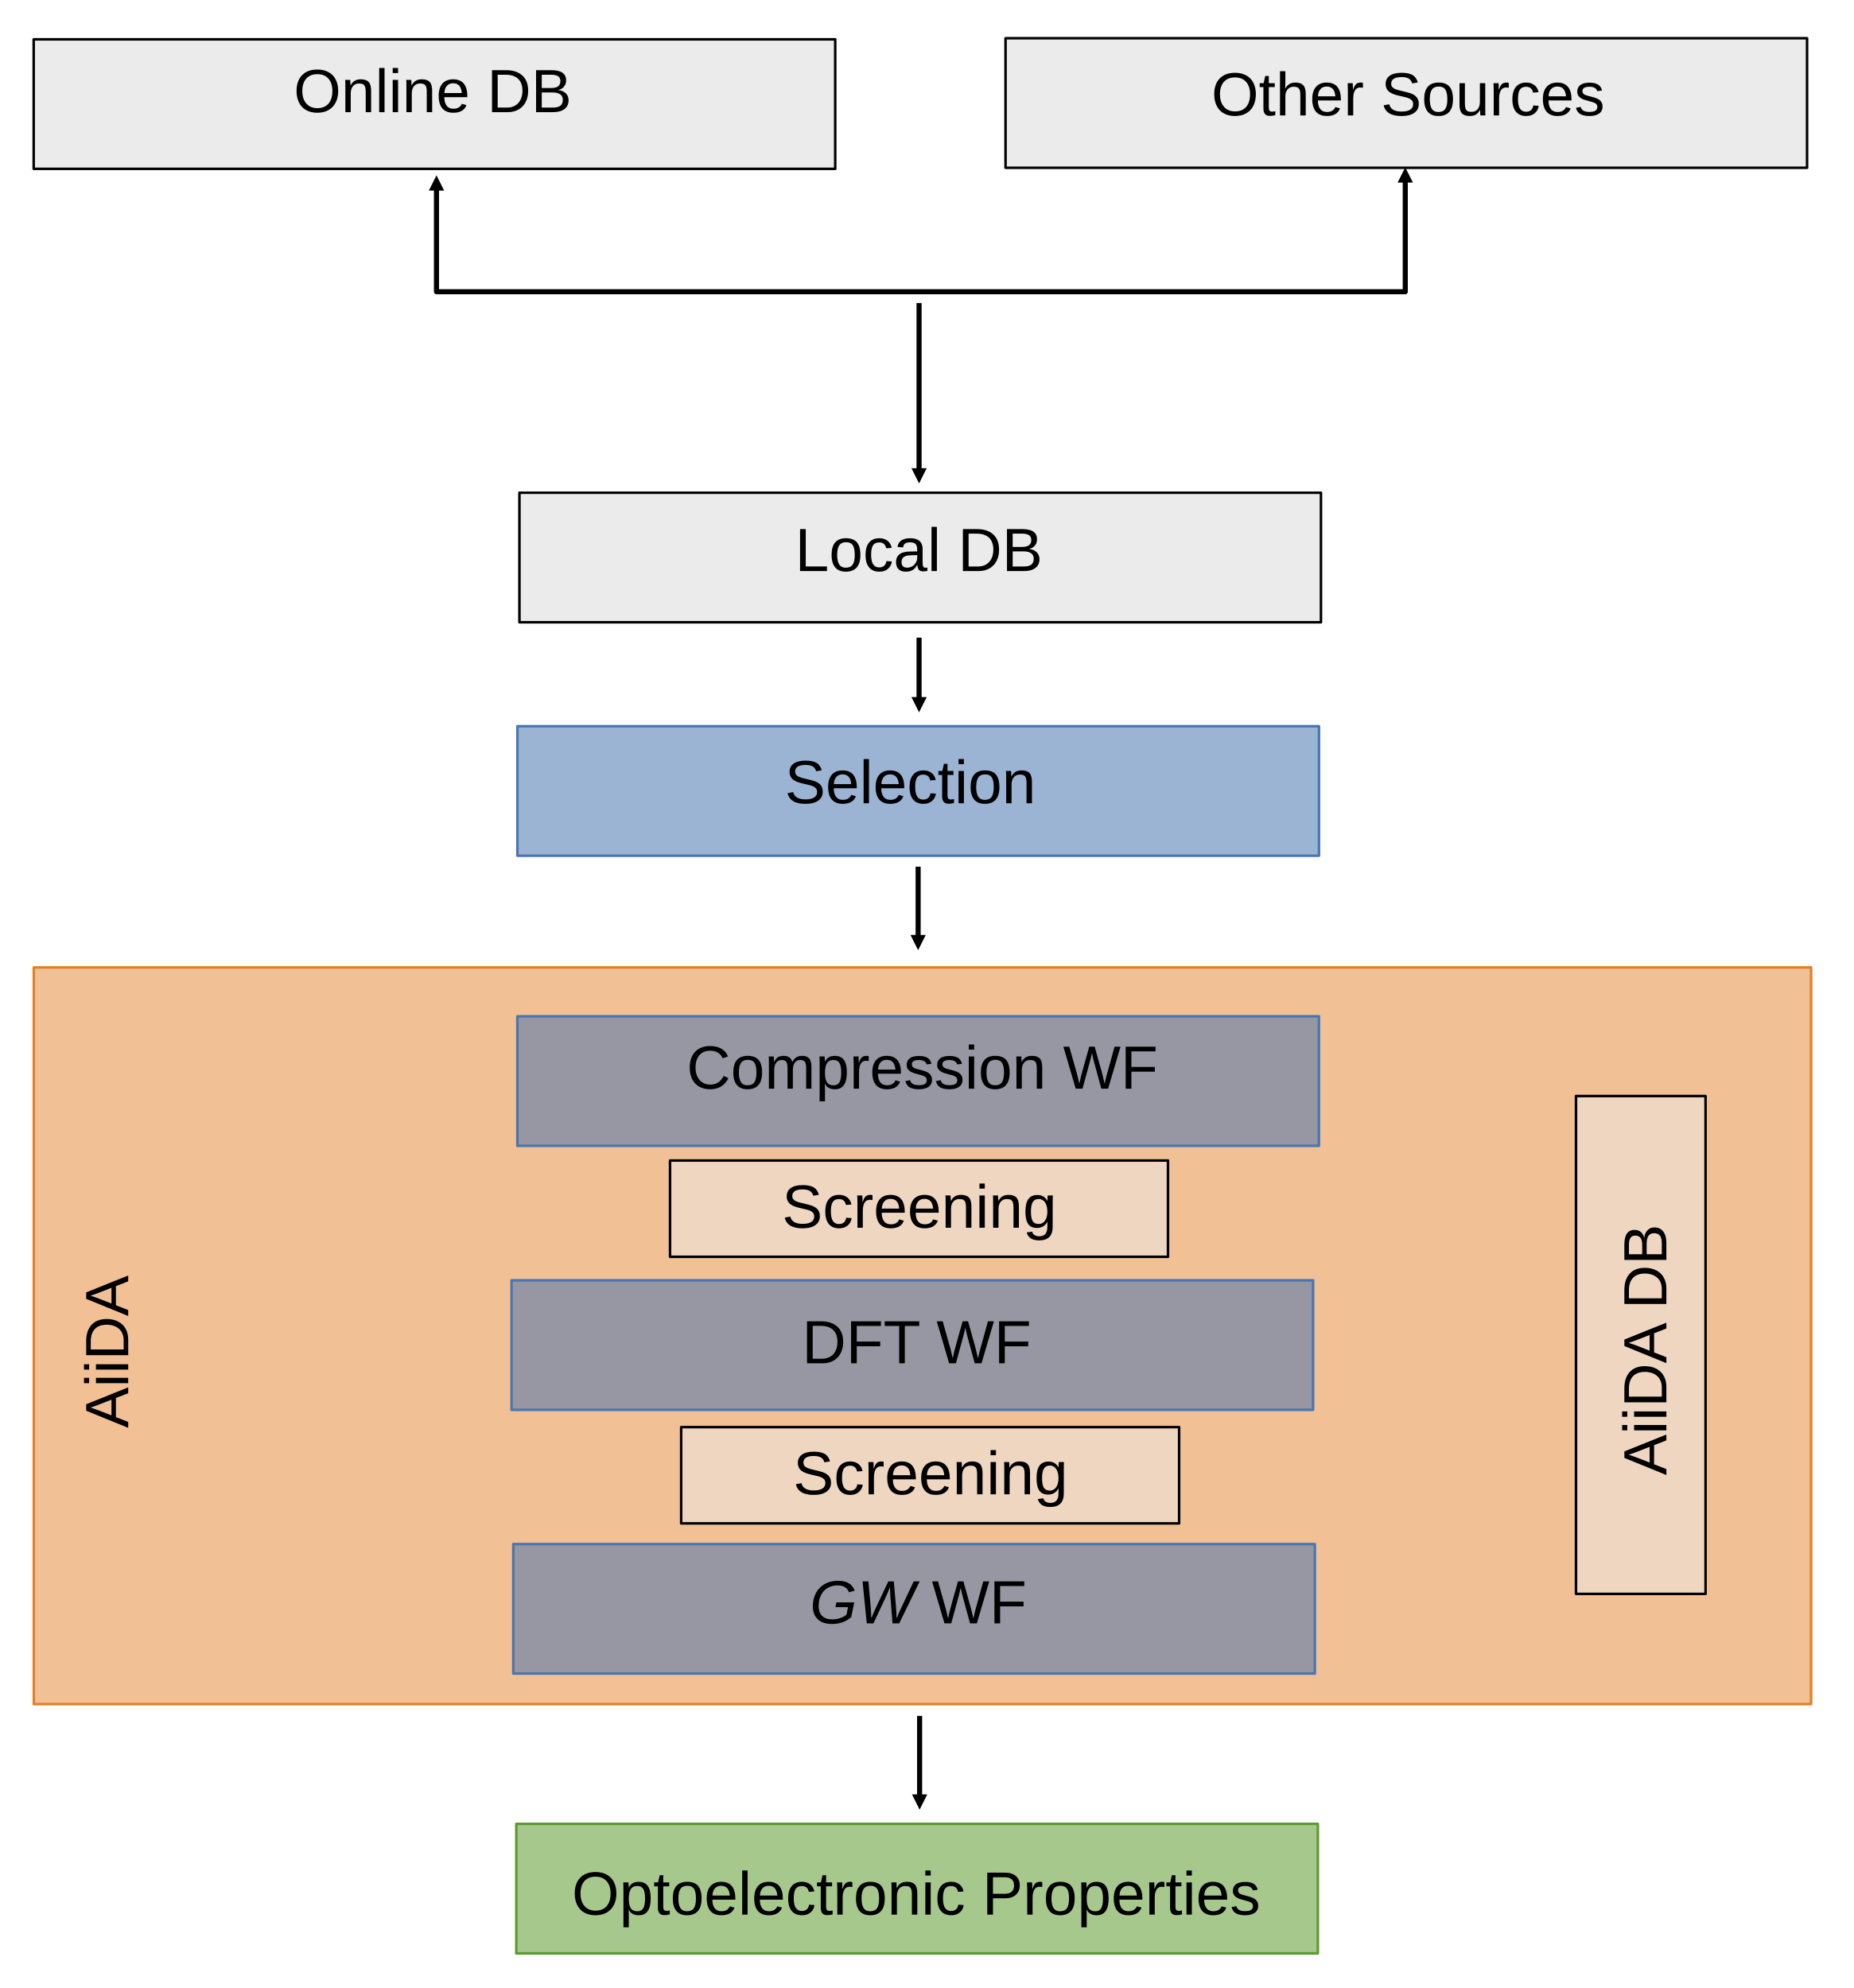
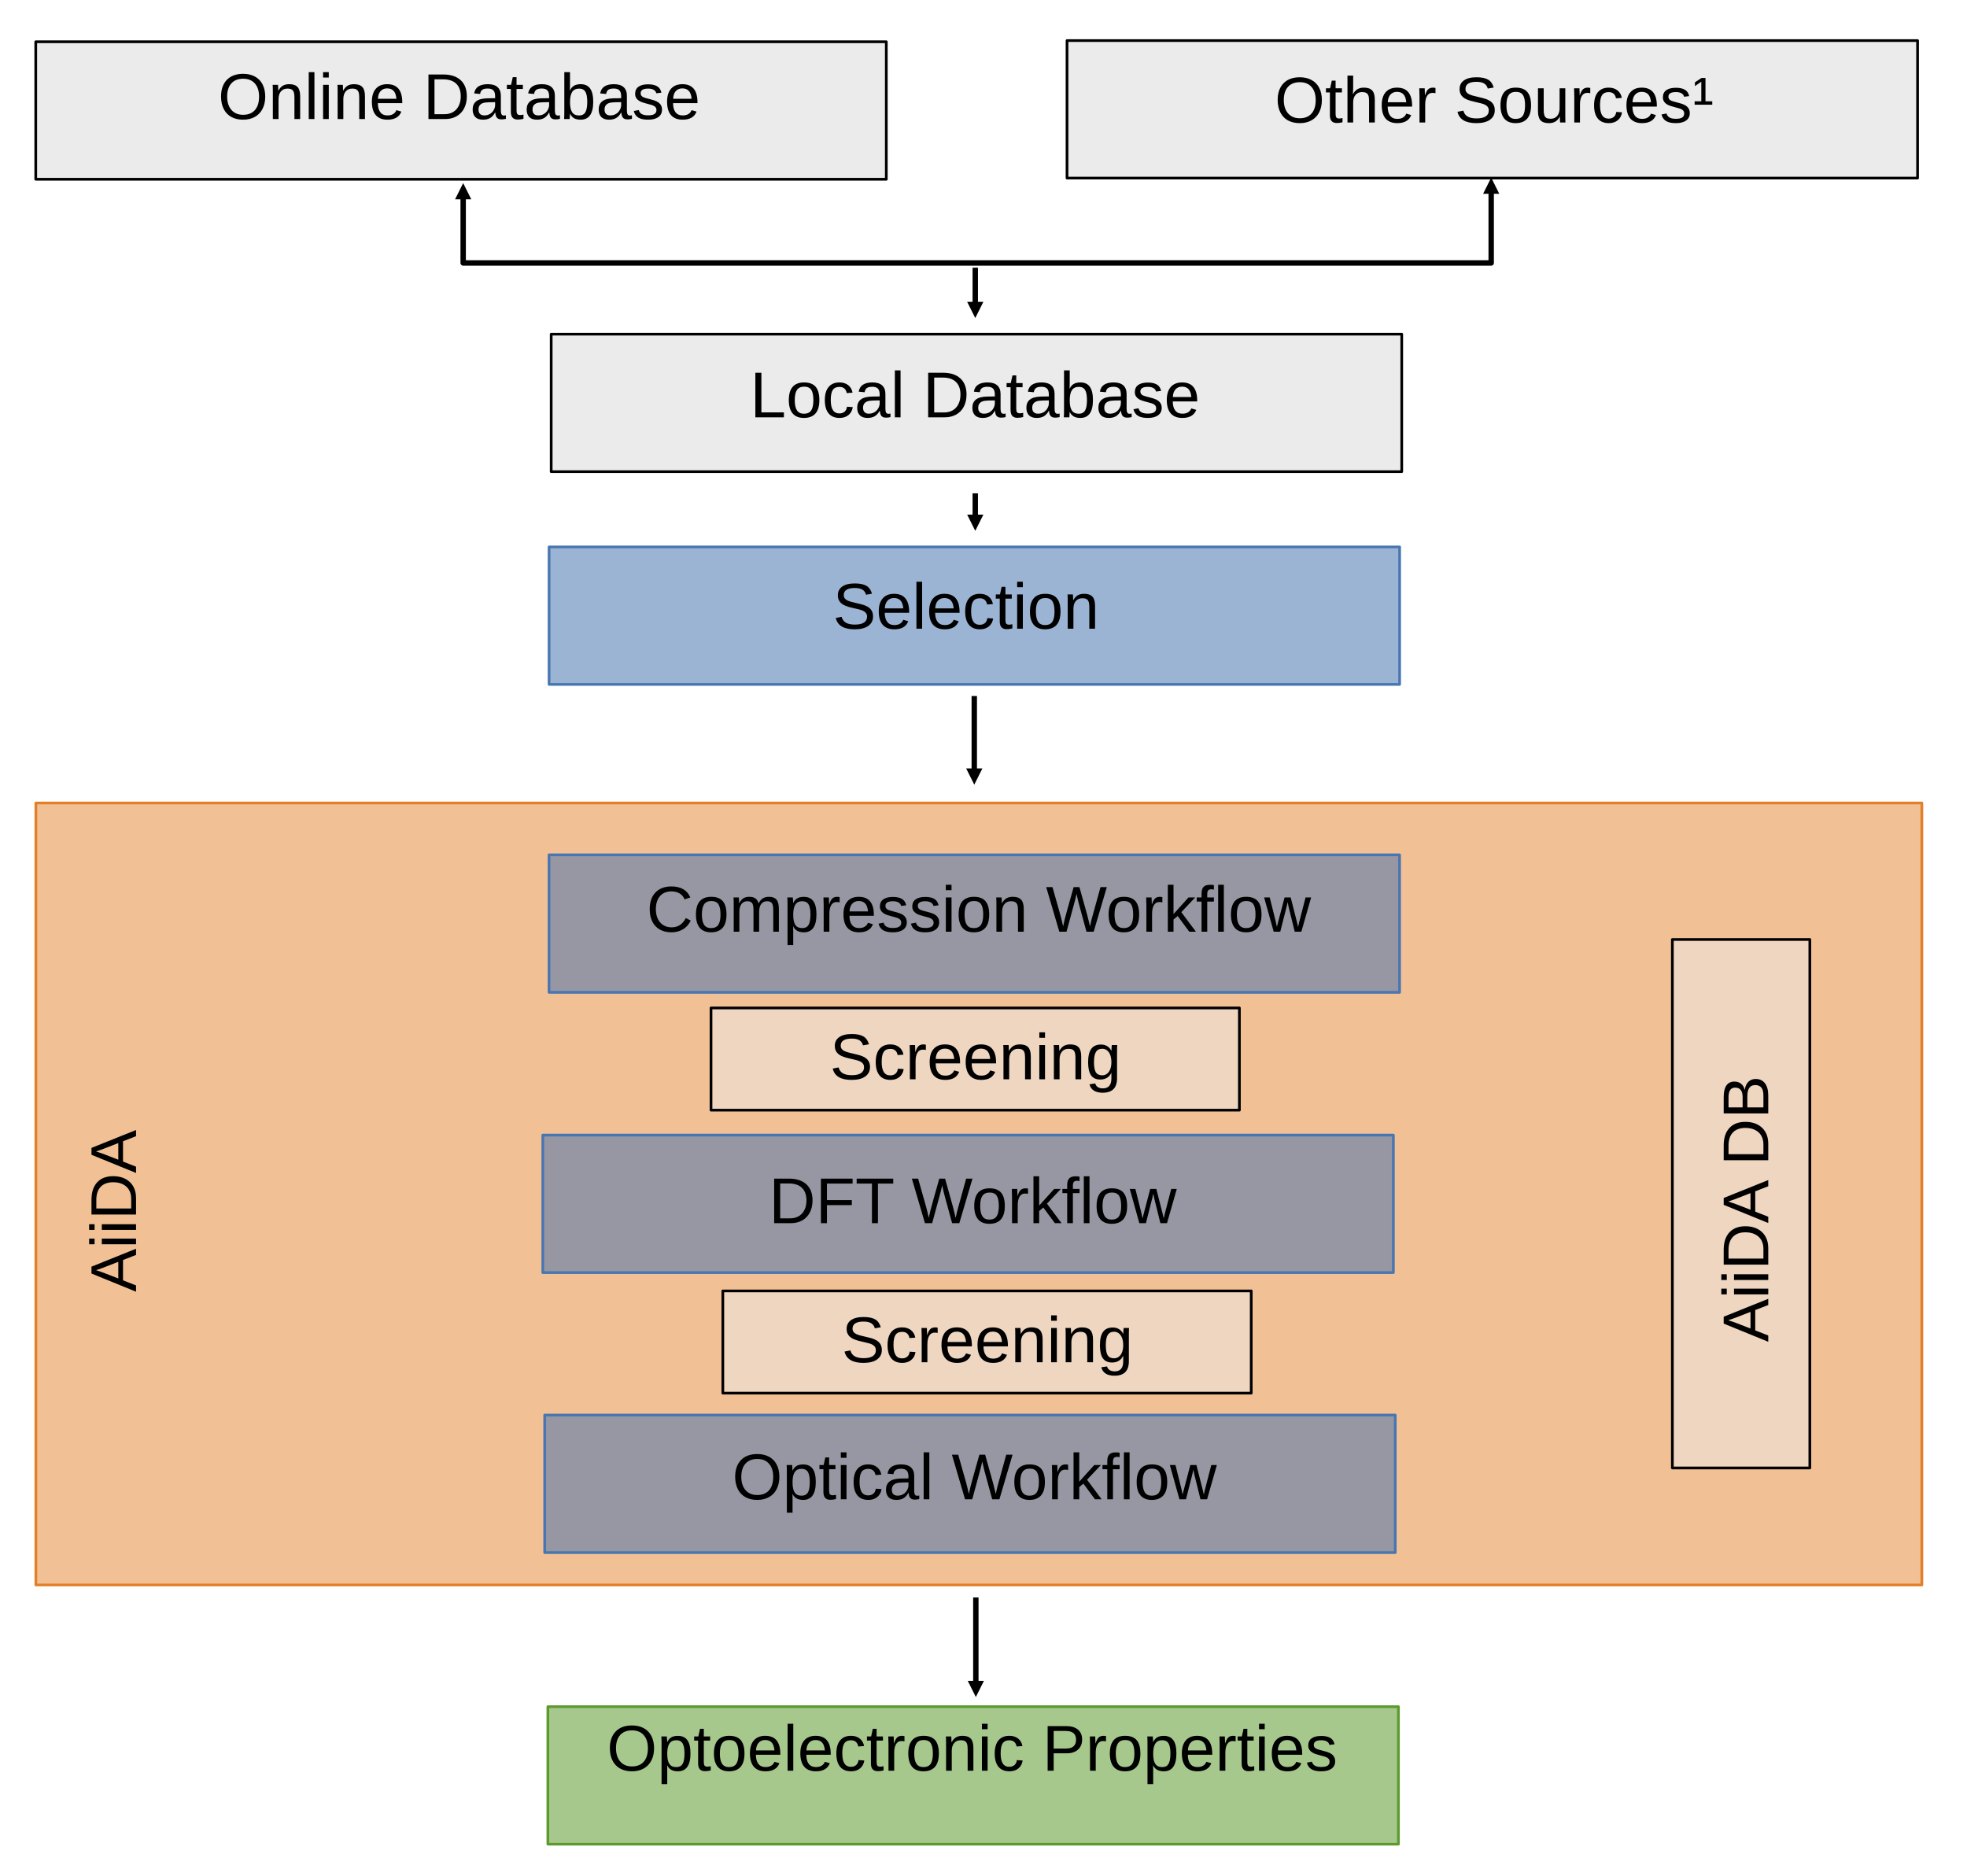
- <svg xmlns="http://www.w3.org/2000/svg" width="100%" height="100%" viewBox="0 0 729 782" version="1.1" xml:space="preserve" style="fill-rule:evenodd;clip-rule:evenodd;stroke-linecap:round;stroke-linejoin:round;stroke-miterlimit:1.5;">
-   <rect x="13.295" y="380.557" width="698.973" height="289.777" style="fill:#e27f27;fill-opacity:0.49;stroke:#e27f27;stroke-width:1px;" />
+ <svg xmlns="http://www.w3.org/2000/svg" width="100%" height="100%" viewBox="0 0 729 695" version="1.1" xml:space="preserve" style="fill-rule:evenodd;clip-rule:evenodd;stroke-linecap:round;stroke-linejoin:round;stroke-miterlimit:1.5;">
+   <rect x="13.295" y="297.557" width="698.973" height="289.777" style="fill:#e27f27;fill-opacity:0.49;stroke:#e27f27;stroke-width:1px;" />
  <g>
-     <rect x="203.495" y="285.667" width="315.227" height="50.952" style="fill:#4876b1;fill-opacity:0.54;stroke:#4876b1;stroke-width:1px;" />
-     <text x="308.661px" y="315.965px" style="font-family:'ArialMT', 'Arial', sans-serif;font-size:24px;">Selection</text>
+     <rect x="203.495" y="202.667" width="315.227" height="50.952" style="fill:#4876b1;fill-opacity:0.54;stroke:#4876b1;stroke-width:1px;" />
+     <text x="308.661px" y="232.965px" style="font-family:'ArialMT', 'Arial', sans-serif;font-size:24px;">Selection</text>
  </g>
  <rect x="13.249" y="15.471" width="315.227" height="50.952" style="fill:#ebebeb;stroke:#000;stroke-width:1px;" />
-   <text x="115.483px" y="44.116px" style="font-family:'ArialMT', 'Arial', sans-serif;font-size:24px;">Online DB</text>
-   <path d="M619.802,431.137l0,195.833l50.952,0l0,-195.833l-50.952,0Z" style="fill:#ebebeb;fill-opacity:0.51;stroke:#000;stroke-width:1px;" />
-   <g transform="matrix(6.245e-17,-1,1,6.245e-17,-1404.1,1531.89)">
-     <text x="951.631px" y="2059.44px" style="font-family:'ArialMT', 'Arial', sans-serif;font-size:24px;">AiiDA<tspan x="1010.32px 1016.99px " y="2059.44px 2059.44px "> D</tspan>B</text>
+   <text x="80.783px" y="44.116px" style="font-family:'ArialMT', 'Arial', sans-serif;font-size:24px;">Online Database</text>
+   <path d="M619.802,348.137l0,195.833l50.952,0l0,-195.833l-50.952,0Z" style="fill:#ebebeb;fill-opacity:0.51;stroke:#000;stroke-width:1px;" />
+   <g transform="matrix(6.245e-17,-1,1,6.245e-17,-1321.1,1448.89)">
+     <text x="951.631px" y="1976.44px" style="font-family:'ArialMT', 'Arial', sans-serif;font-size:24px;">AiiDA<tspan x="1010.32px 1016.99px " y="1976.44px 1976.44px "> D</tspan>B</text>
  </g>
  <g>
-     <rect x="263.509" y="456.505" width="195.833" height="37.873" style="fill:#ebebeb;fill-opacity:0.51;stroke:#000;stroke-width:1px;" />
-     <text x="307.535px" y="482.936px" style="font-family:'ArialMT', 'Arial', sans-serif;font-size:24px;">Screening</text>
+     <rect x="263.509" y="373.505" width="195.833" height="37.873" style="fill:#ebebeb;fill-opacity:0.51;stroke:#000;stroke-width:1px;" />
+     <text x="307.535px" y="399.936px" style="font-family:'ArialMT', 'Arial', sans-serif;font-size:24px;">Screening</text>
  </g>
  <g>
-     <rect x="267.89" y="561.368" width="195.833" height="37.873" style="fill:#ebebeb;fill-opacity:0.51;stroke:#000;stroke-width:1px;" />
-     <text x="311.916px" y="587.799px" style="font-family:'ArialMT', 'Arial', sans-serif;font-size:24px;">Screening</text>
+     <rect x="267.89" y="478.368" width="195.833" height="37.873" style="fill:#ebebeb;fill-opacity:0.51;stroke:#000;stroke-width:1px;" />
+     <text x="311.916px" y="504.799px" style="font-family:'ArialMT', 'Arial', sans-serif;font-size:24px;">Screening</text>
  </g>
  <rect x="395.455" y="15.04" width="315.227" height="50.952" style="fill:#ebebeb;stroke:#000;stroke-width:1px;" />
-   <rect x="204.28" y="193.821" width="315.227" height="50.952" style="fill:#ebebeb;stroke:#000;stroke-width:1px;" />
+   <rect x="204.28" y="123.821" width="315.227" height="50.952" style="fill:#ebebeb;stroke:#000;stroke-width:1px;" />
  <g>
-     <rect x="203.476" y="399.775" width="315.227" height="50.952" style="fill:#4876b1;fill-opacity:0.54;stroke:#4876b1;stroke-width:1px;" />
-     <text x="270.038px" y="428.248px" style="font-family:'ArialMT', 'Arial', sans-serif;font-size:24px;">Compression WF</text>
+     <rect x="203.476" y="316.775" width="315.227" height="50.952" style="fill:#4876b1;fill-opacity:0.54;stroke:#4876b1;stroke-width:1px;" />
+     <text x="239.575px" y="345.248px" style="font-family:'ArialMT', 'Arial', sans-serif;font-size:24px;">Compression W<tspan x="409.848px 423.196px " y="345.248px 345.248px ">or</tspan>kﬂow</text>
  </g>
  <g>
-     <rect x="201.175" y="503.621" width="315.227" height="50.952" style="fill:#4876b1;fill-opacity:0.54;stroke:#4876b1;stroke-width:1px;" />
-     <text x="315.413px" y="536.266px" style="font-family:'ArialMT', 'Arial', sans-serif;font-size:24px;">DFT<tspan x="361.632px 368.3px " y="536.266px 536.266px "> W</tspan>F</text>
+     <rect x="201.175" y="420.621" width="315.227" height="50.952" style="fill:#4876b1;fill-opacity:0.54;stroke:#4876b1;stroke-width:1px;" />
+     <text x="284.95px" y="453.266px" style="font-family:'ArialMT', 'Arial', sans-serif;font-size:24px;">DFT<tspan x="331.169px 337.837px 360.055px 373.403px " y="453.266px 453.266px 453.266px 453.266px "> Wor</tspan>kﬂow</text>
  </g>
  <g>
-     <rect x="201.871" y="607.376" width="315.227" height="50.952" style="fill:#4876b1;fill-opacity:0.54;stroke:#4876b1;stroke-width:1px;" />
-     <g transform="matrix(1,0,0,1,-244.009,170.327)">
-       <text x="562.487px" y="468.248px" style="font-family:'Arial-ItalicMT', 'Arial', sans-serif;font-style:italic;font-size:24px;">GW</text>
-       <text x="610.475px" y="468.248px" style="font-family:'ArialMT', 'Arial', sans-serif;font-size:24px;">WF</text>
-     </g>
+     <rect x="201.871" y="524.376" width="315.227" height="50.952" style="fill:#4876b1;fill-opacity:0.54;stroke:#4876b1;stroke-width:1px;" />
+     <text x="271.327px" y="555.575px" style="font-family:'ArialMT', 'Arial', sans-serif;font-size:24px;">Optical W<tspan x="374.909px 388.257px " y="555.575px 555.575px ">or</tspan>kﬂow</text>
  </g>
-   <rect x="203.05" y="717.428" width="315.227" height="50.952" style="fill:#5c9a2e;fill-opacity:0.54;stroke:#5c9a2e;stroke-width:1px;" />
-   <path d="M174.658,74.965l-3,-6l-3,6l6,0Z" />
+   <rect x="203.05" y="632.428" width="315.227" height="50.952" style="fill:#5c9a2e;fill-opacity:0.54;stroke:#5c9a2e;stroke-width:1px;" />
+   <path d="M174.658,73.851l-3,-6l-3,6l6,0Z" />
  <path d="M549.657,71.816l3,-6l3,6l-6,0Z" />
-   <path d="M171.658,73.765l0,40.991l380.999,0l0,-44.14" style="fill:none;stroke:#000;stroke-width:2px;stroke-linecap:butt;" />
-   <path d="M364.449,184.167l-3,6l-3,-6l6,0Z" />
-   <path d="M361.449,119.21l0,66.157" style="fill:none;stroke:#000;stroke-width:2px;stroke-linecap:butt;" />
-   <path d="M364.449,274.2l-3,6l-3,-6l6,0Z" />
-   <path d="M361.449,250.82l0,24.58" style="fill:none;stroke:#000;stroke-width:2px;stroke-linecap:butt;" />
-   <path d="M364.08,367.765l-3,6l-3,-6l6,0Z" />
-   <path d="M361.08,340.915l0,28.05" style="fill:none;stroke:#000;stroke-width:2px;stroke-linecap:butt;" />
-   <path d="M364.662,705.852l-3,6l-3,-6l6,0Z" />
-   <path d="M361.662,674.963l0,32.089" style="fill:none;stroke:#000;stroke-width:2px;stroke-linecap:butt;" />
-   <text x="312.681px" y="224.637px" style="font-family:'ArialMT', 'Arial', sans-serif;font-size:24px;">Local DB</text>
-   <text x="476.382px" y="45.4px" style="font-family:'ArialMT', 'Arial', sans-serif;font-size:24px;">Other Sources</text>
-   <g transform="matrix(6.15827e-17,-1,1,6.15827e-17,-1554.67,719.005)">
-     <text x="157.3px" y="1605.09px" style="font-family:'ArialMT', 'Arial', sans-serif;font-size:24px;">AiiDA</text>
+   <path d="M171.658,72.651l0,24.793l380.999,0l0,-26.828" style="fill:none;stroke:#000;stroke-width:2px;stroke-linecap:butt;" />
+   <path d="M364.449,111.855l-3,6l-3,-6l6,0Z" />
+   <path d="M361.449,99.21l0,13.845" style="fill:none;stroke:#000;stroke-width:2px;stroke-linecap:butt;" />
+   <path d="M364.449,190.708l-3,6l-3,-6l6,0Z" />
+   <path d="M361.449,182.82l0,9.088" style="fill:none;stroke:#000;stroke-width:2px;stroke-linecap:butt;" />
+   <path d="M364.08,284.765l-3,6l-3,-6l6,0Z" />
+   <path d="M361.08,257.915l0,28.05" style="fill:none;stroke:#000;stroke-width:2px;stroke-linecap:butt;" />
+   <path d="M364.662,622.852l-3,6l-3,-6l6,0Z" />
+   <path d="M361.662,591.963l0,32.089" style="fill:none;stroke:#000;stroke-width:2px;stroke-linecap:butt;" />
+   <text x="277.981px" y="154.637px" style="font-family:'ArialMT', 'Arial', sans-serif;font-size:24px;">Local Database</text>
+   <g transform="matrix(1,0,0,1,-98.9725,-422.848)">
+     <text x="571.358px" y="468.248px" style="font-family:'ArialMT', 'Arial', sans-serif;font-size:24px;">Other Sources</text>
+     <text x="726.093px" y="468.248px" style="font-family:'ArialMT', 'Arial', sans-serif;font-size:24px;">¹</text>
  </g>
-   <text x="224.892px" y="753.149px" style="font-family:'ArialMT', 'Arial', sans-serif;font-size:24px;">Optoelectronic Properties</text>
+   <g transform="matrix(6.15827e-17,-1,1,6.15827e-17,-1471.67,636.005)">
+     <text x="157.3px" y="1522.09px" style="font-family:'ArialMT', 'Arial', sans-serif;font-size:24px;">AiiDA</text>
+   </g>
+   <text x="224.892px" y="656.149px" style="font-family:'ArialMT', 'Arial', sans-serif;font-size:24px;">Optoelectronic Properties</text>
</svg>
